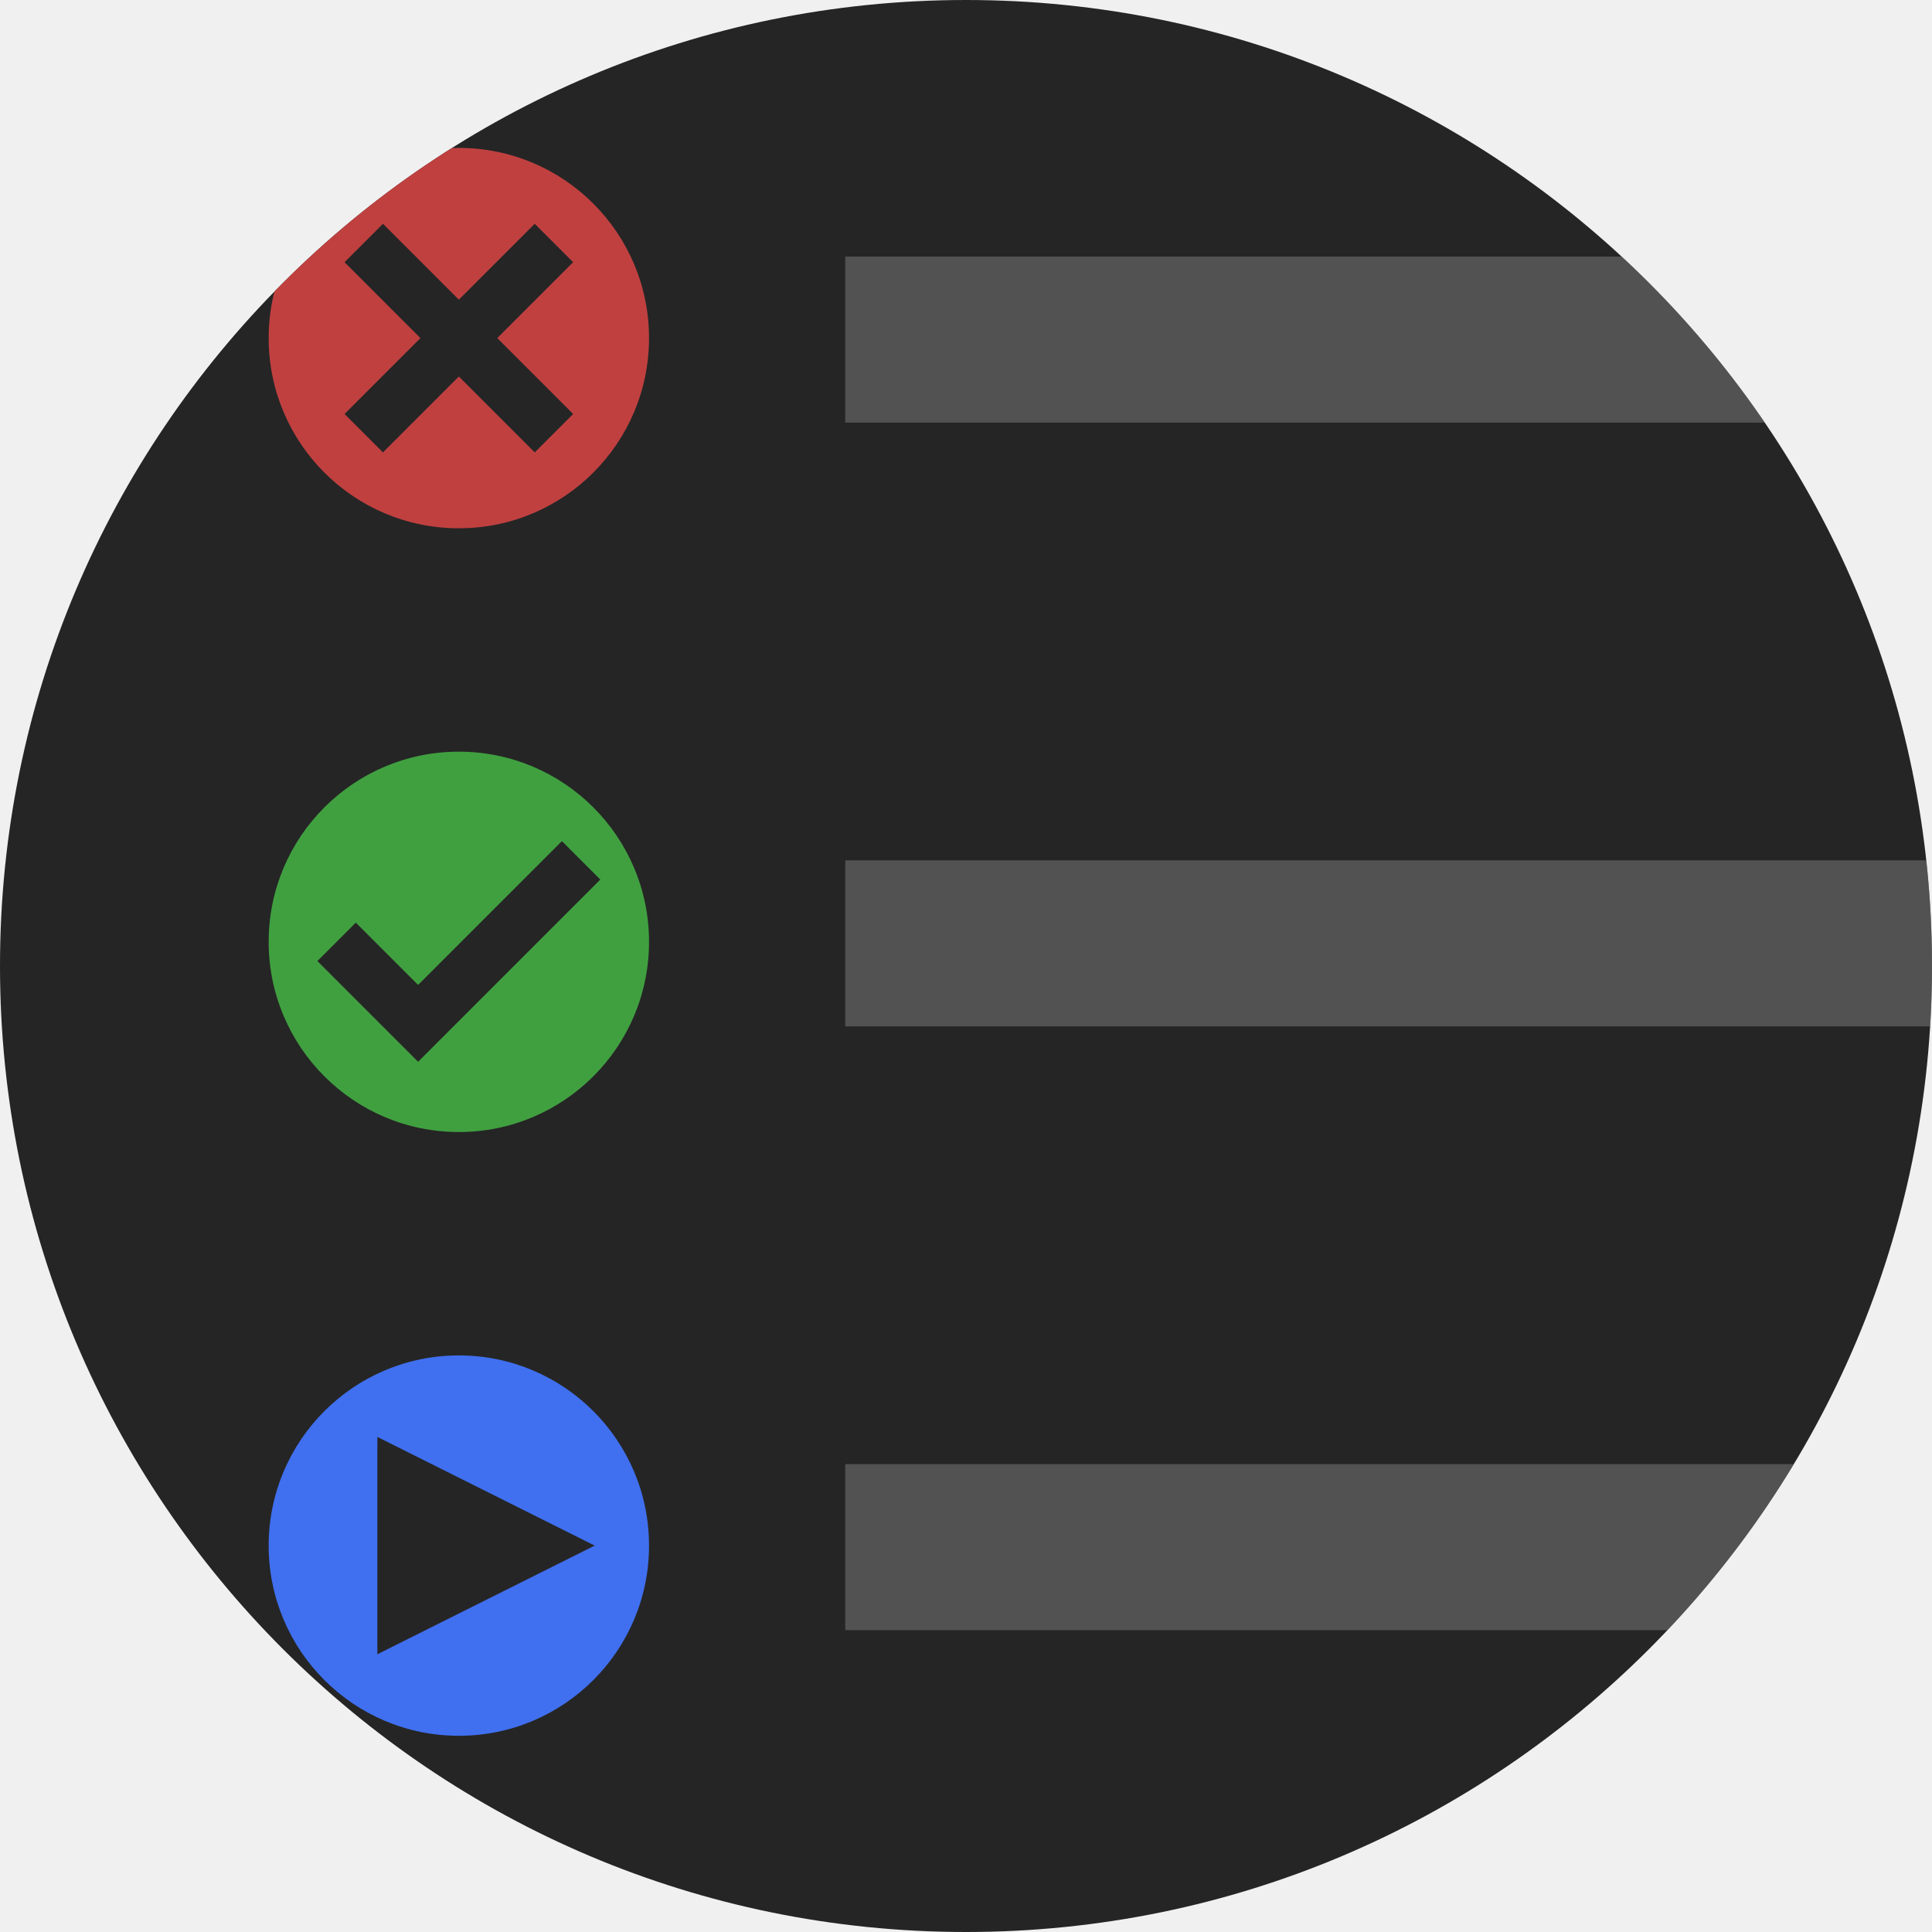
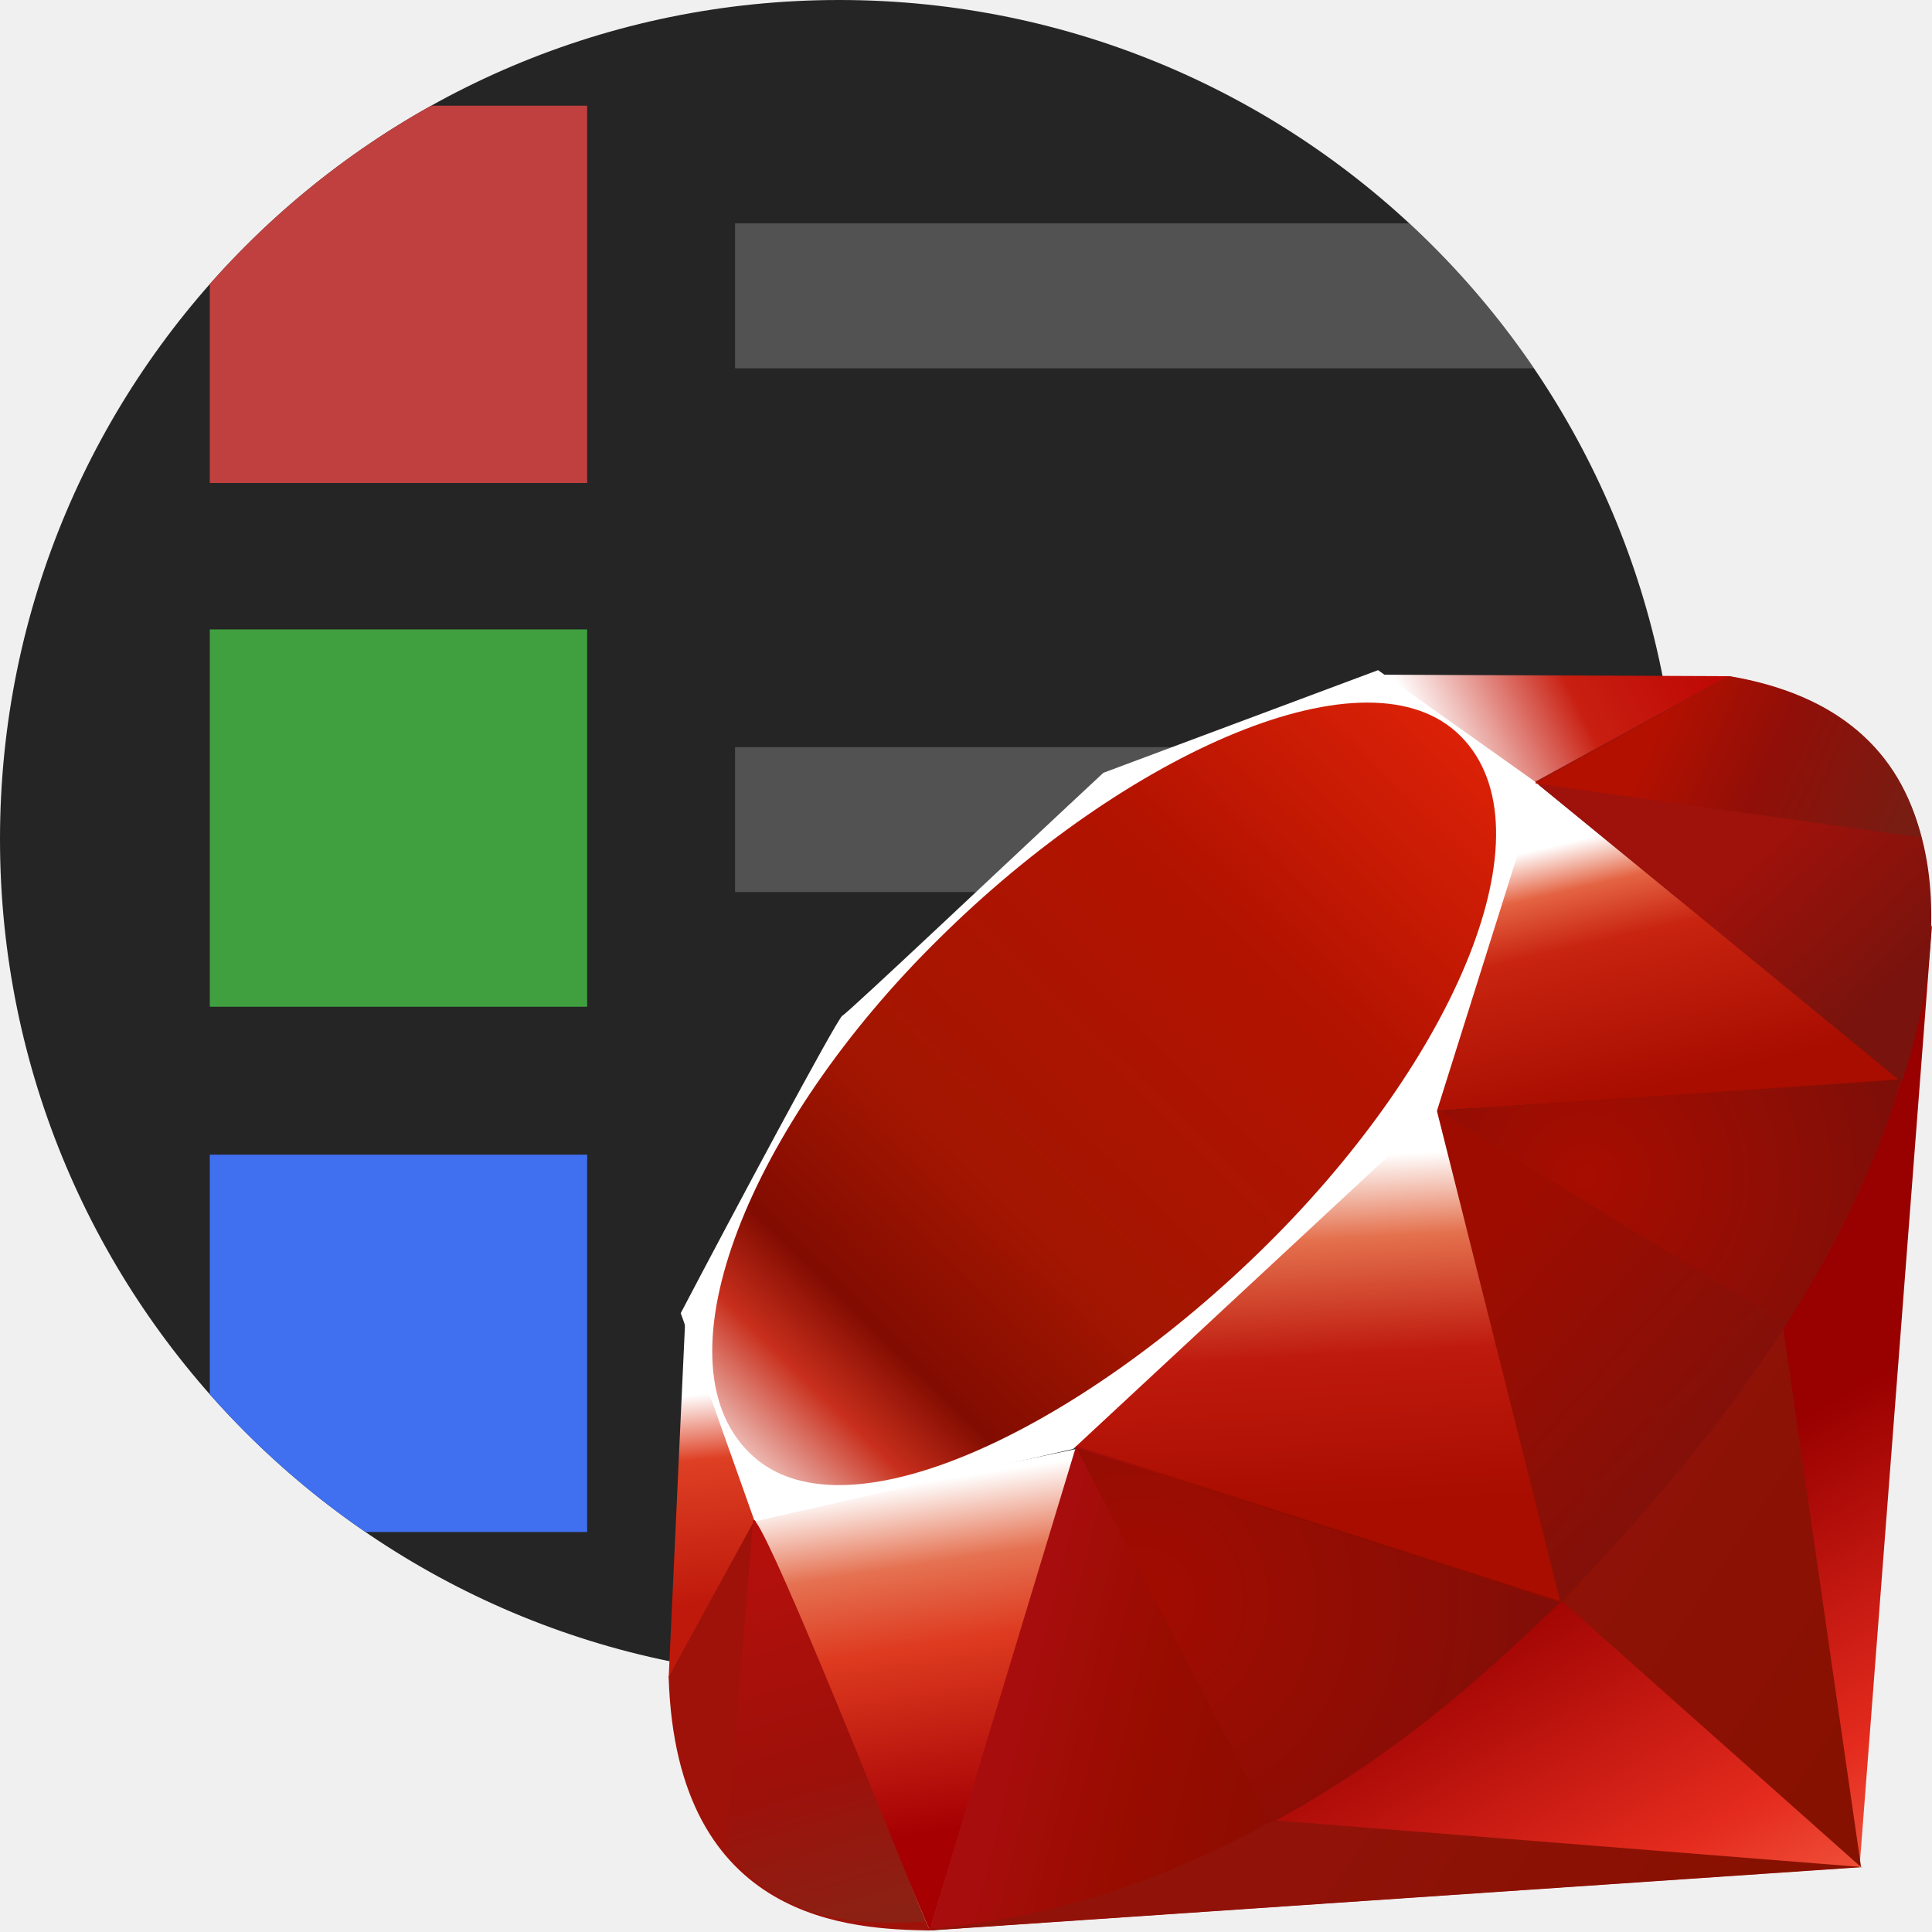
- <svg xmlns="http://www.w3.org/2000/svg" width="128" height="128" viewBox="0 0 128 128">
+ <svg xmlns="http://www.w3.org/2000/svg" xmlns:xlink="http://www.w3.org/1999/xlink" version="1.1" id="Layer_1" x="0" y="0" viewBox="0 0 128 128" xml:space="preserve">
+   <style>.st3{opacity:.5;fill:gray;enable-background:new}</style>
  <defs>
-     <mask id="passed-mask">
-       <circle cx="8" cy="8" r="7" style="fill: white;" />
-       <path d="M3.5,8 L6.5,11 L12.5,5" style="stroke: black; stroke-width: 2; fill: none;" />
-     </mask>
-     <mask id="failed-mask">
-       <circle cx="8" cy="8" r="7" style="fill: white;" />
-       <path d="M4.5,4.5 L11.5,11.5 M4.5,11.5 L11.5,4.5" style="stroke: black; stroke-width: 2px;" />
-     </mask>
-     <mask id="running-mask">
-       <circle cx="8" cy="8" r="7" style="fill: white;" />
-       <path d="M5,4 L13,8 L5,12 X" style="fill: black;" />
-     </mask>
-     <mask id="circle">
-       <circle cx="64" cy="64" r="64" style="fill: white;" />
-     </mask>
+     <circle id="SVGID_1_" cx="55.6" cy="55.6" r="55.6" />
  </defs>
-   <rect x="0" y="0" width="128" height="128" style="fill: #252525; mask: url(#circle);" />
-   <g style="mask: url(#circle);">
-     <g transform="translate(16,8)">
-       <rect width="16" height="16" style="fill: #c04040; mask: url(#failed-mask);" transform="scale(1.8,1.8)" />
-       <rect x="40" y="9" width="72" height="11" style="fill: #808080;" opacity="0.5" />
-     </g>
-     <g transform="translate(16,48)">
-       <rect width="16" height="16" style="fill: #40a040; mask: url(#passed-mask);" transform="scale(1.8,1.8)" />
-       <rect x="40" y="9" width="72" height="11" style="fill: #808080;" opacity="0.5" />
-     </g>
-     <g transform="translate(16,88)">
-       <rect width="16" height="16" style="fill: #4070f0; mask: url(#running-mask);" transform="scale(1.8,1.8)" />
-       <rect x="40" y="9" width="72" height="11" style="fill: #808080;" opacity="0.5" />
+   <clipPath id="SVGID_2_">
+     <use xlink:href="#SVGID_1_" overflow="visible" />
+   </clipPath>
+   <g clip-path="url(#SVGID_2_)">
+     <path fill="#252525" d="M0 0h111.2v111.2H0z" />
+     <path fill="#c04040" d="M-2.1-1h25v25h-25z" transform="translate(16 8)" />
+     <path class="st3" d="M32.7 6.8h62.6v9.6H32.7z" transform="translate(16 8)" />
+     <path fill="#40a040" d="M-2.1-6.3h25v25h-25z" transform="translate(16 48)" />
+     <path class="st3" d="M32.7 1.5h62.6v9.6H32.7z" transform="translate(16 48)" />
+     <g>
+       <path fill="#4070f0" d="M-2.1-11.5h25v25h-25z" transform="translate(16 88)" />
+       <path class="st3" d="M32.7-3.7h62.6v9.6H32.7z" transform="translate(16 88)" />
    </g>
  </g>
+   <g>
+     <linearGradient id="polygon3282_1_" gradientUnits="userSpaceOnUse" x1="117.836" y1="-5.523" x2="100.177" y2="25.655" gradientTransform="matrix(1 0 0 -1 0 130)">
+       <stop offset="0" stop-color="#fb7655" />
+       <stop offset="0" stop-color="#fb7655" />
+       <stop offset=".41" stop-color="#e42b1e" />
+       <stop offset=".99" stop-color="#900" />
+       <stop offset="1" stop-color="#900" />
+     </linearGradient>
+     <path id="polygon3282" fill="url(#polygon3282_1_)" d="M109.1 99.6l-47.7 28.3 61.8-4.2 4.8-62.4z" />
+     <linearGradient id="polygon3293_1_" gradientUnits="userSpaceOnUse" x1="126.633" y1="20.668" x2="103.875" y2="35.941" gradientTransform="matrix(1 0 0 -1 0 130)">
+       <stop offset="0" stop-color="#871101" />
+       <stop offset="0" stop-color="#871101" />
+       <stop offset=".99" stop-color="#911209" />
+       <stop offset="1" stop-color="#911209" />
+     </linearGradient>
+     <path id="polygon3293" fill="url(#polygon3293_1_)" d="M123.3 123.7L118 87l-14.5 19.1z" />
+     <linearGradient id="polygon3304_1_" gradientUnits="userSpaceOnUse" x1="108.424" y1="-6.468" x2="85.666" y2="8.804" gradientTransform="matrix(1 0 0 -1 0 130)">
+       <stop offset="0" stop-color="#871101" />
+       <stop offset="0" stop-color="#871101" />
+       <stop offset=".99" stop-color="#911209" />
+       <stop offset="1" stop-color="#911209" />
+     </linearGradient>
+     <path id="polygon3304" fill="url(#polygon3304_1_)" d="M123.4 123.7l-39-3.1-22.8 7.3z" />
+     <linearGradient id="polygon3319_1_" gradientUnits="userSpaceOnUse" x1="60.64" y1="31.723" x2="64.168" y2="8.794" gradientTransform="matrix(1 0 0 -1 0 130)">
+       <stop offset="0" stop-color="#fff" />
+       <stop offset="0" stop-color="#fff" />
+       <stop offset=".23" stop-color="#e57252" />
+       <stop offset=".46" stop-color="#de3b20" />
+       <stop offset=".99" stop-color="#a60003" />
+       <stop offset="1" stop-color="#a60003" />
+     </linearGradient>
+     <path id="polygon3319" fill="url(#polygon3319_1_)" d="M61.6 127.9L71.3 96l-21.4 4.5z" />
+     <linearGradient id="polygon3334_1_" gradientUnits="userSpaceOnUse" x1="84.907" y1="53.133" x2="86.207" y2="29.733" gradientTransform="matrix(1 0 0 -1 0 130)">
+       <stop offset="0" stop-color="#fff" />
+       <stop offset="0" stop-color="#fff" />
+       <stop offset=".23" stop-color="#e4714e" />
+       <stop offset=".56" stop-color="#be1a0d" />
+       <stop offset=".99" stop-color="#a80d00" />
+       <stop offset="1" stop-color="#a80d00" />
+     </linearGradient>
+     <path id="polygon3334" fill="url(#polygon3334_1_)" d="M103.5 106.2l-8.9-35.1-25.7 24.1z" />
+     <linearGradient id="polygon3349_1_" gradientUnits="userSpaceOnUse" x1="106.442" y1="74.763" x2="110.333" y2="57.992" gradientTransform="matrix(1 0 0 -1 0 130)">
+       <stop offset="0" stop-color="#fff" />
+       <stop offset="0" stop-color="#fff" />
+       <stop offset=".18" stop-color="#e46342" />
+       <stop offset=".4" stop-color="#c82410" />
+       <stop offset=".99" stop-color="#a80d00" />
+       <stop offset="1" stop-color="#a80d00" />
+     </linearGradient>
+     <path id="polygon3349" fill="url(#polygon3349_1_)" d="M126 71.6l-24.3-19.8L95 73.6z" />
+     <linearGradient id="polygon3362_1_" gradientUnits="userSpaceOnUse" x1="94.558" y1="80.669" x2="111.328" y2="89.053" gradientTransform="matrix(1 0 0 -1 0 130)">
+       <stop offset="0" stop-color="#fff" />
+       <stop offset="0" stop-color="#fff" />
+       <stop offset=".54" stop-color="#c81f11" />
+       <stop offset=".99" stop-color="#bf0905" />
+       <stop offset="1" stop-color="#bf0905" />
+     </linearGradient>
+     <path id="polygon3362" fill="url(#polygon3362_1_)" d="M114.6 44.8l-14.2 7.9-9-8z" />
+     <linearGradient id="polygon3375_1_" gradientUnits="userSpaceOnUse" x1="45.941" y1="37.569" x2="47.321" y2="23.75" gradientTransform="matrix(1 0 0 -1 0 130)">
+       <stop offset="0" stop-color="#fff" />
+       <stop offset="0" stop-color="#fff" />
+       <stop offset=".31" stop-color="#de4024" />
+       <stop offset=".99" stop-color="#bf190b" />
+       <stop offset="1" stop-color="#bf190b" />
+     </linearGradient>
+     <path id="polygon3375" fill="url(#polygon3375_1_)" d="M44.3 111.2l6-10.8-4.9-13z" />
+     <path id="path3377" d="M45.1 87l4.9 13.8L71.1 96l24.1-22.4L102 52l-10.7-7.6-18.2 6.8c-5.7 5.3-16.9 15.9-17.3 16.1-.4.3-7.4 13.4-10.7 19.7z" fill="#fff" />
+     <linearGradient id="path3400_1_" gradientUnits="userSpaceOnUse" x1="36.452" y1="20.015" x2="101.334" y2="86.732" gradientTransform="matrix(1 0 0 -1 0 130)">
+       <stop offset="0" stop-color="#bd0012" />
+       <stop offset="0" stop-color="#bd0012" />
+       <stop offset=".07" stop-color="#fff" />
+       <stop offset=".17" stop-color="#fff" />
+       <stop offset=".27" stop-color="#c82f1c" />
+       <stop offset=".33" stop-color="#820c01" />
+       <stop offset=".46" stop-color="#a31601" />
+       <stop offset=".72" stop-color="#b31301" />
+       <stop offset=".99" stop-color="#e82609" />
+       <stop offset="1" stop-color="#e82609" />
+     </linearGradient>
+     <path id="path3400" d="M62.2 62.2c12.4-12.3 28.5-19.6 34.6-13.4 6.1 6.2-.4 21.3-12.8 33.6s-28.3 20-34.4 13.8c-6.2-6.2.1-21.7 12.6-34z" fill="url(#path3400_1_)" />
+     <linearGradient id="path3413_1_" gradientUnits="userSpaceOnUse" x1="86.15" y1="13.285" x2="66.607" y2="18.108" gradientTransform="matrix(1 0 0 -1 0 130)">
+       <stop offset="0" stop-color="#8c0c01" />
+       <stop offset="0" stop-color="#8c0c01" />
+       <stop offset=".54" stop-color="#990c00" />
+       <stop offset=".99" stop-color="#a80d0e" />
+       <stop offset="1" stop-color="#a80d0e" />
+     </linearGradient>
+     <path id="path3413" d="M61.6 127.8l9.7-32 32.1 10.3c-11.6 10.9-24.5 20.1-41.8 21.7z" fill="url(#path3413_1_)" />
+     <linearGradient id="path3424_1_" gradientUnits="userSpaceOnUse" x1="119.717" y1="36.741" x2="102.356" y2="52.301" gradientTransform="matrix(1 0 0 -1 0 130)">
+       <stop offset="0" stop-color="#7e110b" />
+       <stop offset="0" stop-color="#7e110b" />
+       <stop offset=".99" stop-color="#9e0c00" />
+       <stop offset="1" stop-color="#9e0c00" />
+     </linearGradient>
+     <path id="path3424" d="M95.2 73.6l8.2 32.6c9.7-10.2 18.4-21.1 22.6-34.7.1 0-30.8 2.1-30.8 2.1z" fill="url(#path3424_1_)" />
+     <linearGradient id="path3435_1_" gradientUnits="userSpaceOnUse" x1="126.096" y1="65.292" x2="117.448" y2="74.537" gradientTransform="matrix(1 0 0 -1 0 130)">
+       <stop offset="0" stop-color="#79130d" />
+       <stop offset="0" stop-color="#79130d" />
+       <stop offset=".99" stop-color="#9e120b" />
+       <stop offset="1" stop-color="#9e120b" />
+     </linearGradient>
+     <path id="path3435" d="M126 71.7c3.3-9.9 4.1-24.2-11.5-26.9l-12.8 7L126 71.7z" fill="url(#path3435_1_)" />
+     <path id="path3437" d="M44.3 111.1c.5 16.4 12.3 16.7 17.3 16.8L50 100.7l-5.7 10.4z" fill="#9e1209" />
+     <radialGradient id="path3448_1_" cx="105.059" cy="52.004" r="21.276" gradientTransform="matrix(1 0 0 -1 0 130)" gradientUnits="userSpaceOnUse">
+       <stop offset="0" stop-color="#a80d00" />
+       <stop offset="0" stop-color="#a80d00" />
+       <stop offset=".99" stop-color="#7e0e08" />
+       <stop offset="1" stop-color="#7e0e08" />
+     </radialGradient>
+     <path id="path3448" d="M95.3 73.6c7.4 4.6 22.4 13.8 22.8 13.9.5.3 6.5-10.1 7.8-16 0 .1-30.6 2.1-30.6 2.1z" fill="url(#path3448_1_)" />
+     <radialGradient id="path3459_1_" cx="75.595" cy="23.966" r="28.283" gradientTransform="matrix(1 0 0 -1 0 130)" gradientUnits="userSpaceOnUse">
+       <stop offset="0" stop-color="#a30c00" />
+       <stop offset="0" stop-color="#a30c00" />
+       <stop offset=".99" stop-color="#800e08" />
+       <stop offset="1" stop-color="#800e08" />
+     </radialGradient>
+     <path id="path3459" d="M71.3 95.9l12.9 24.9c7.6-4.1 13.6-9.2 19.1-14.6l-32-10.3z" fill="url(#path3459_1_)" />
+     <linearGradient id="path3472_1_" gradientUnits="userSpaceOnUse" x1="55.559" y1="2.172" x2="48.512" y2="26.083" gradientTransform="matrix(1 0 0 -1 0 130)">
+       <stop offset="0" stop-color="#8b2114" />
+       <stop offset="0" stop-color="#8b2114" />
+       <stop offset=".43" stop-color="#9e100a" />
+       <stop offset=".99" stop-color="#b3100c" />
+       <stop offset="1" stop-color="#b3100c" />
+     </linearGradient>
+     <path id="path3472" d="M49.9 100.7l-1.8 21.8c3.5 4.7 8.2 5.1 13.2 4.8-3.6-9-10.8-26.9-11.4-26.6z" fill="url(#path3472_1_)" />
+     <linearGradient id="path3485_1_" gradientUnits="userSpaceOnUse" x1="109.626" y1="81.406" x2="125.427" y2="74.431" gradientTransform="matrix(1 0 0 -1 0 130)">
+       <stop offset="0" stop-color="#b31000" />
+       <stop offset="0" stop-color="#b31000" />
+       <stop offset=".44" stop-color="#910f08" />
+       <stop offset=".99" stop-color="#791c12" />
+       <stop offset="1" stop-color="#791c12" />
+     </linearGradient>
+     <path id="path3485" d="M101.7 51.9l25.6 3.6c-1.4-5.8-5.6-9.5-12.7-10.7l-12.9 7.1z" fill="url(#path3485_1_)" />
+   </g>
</svg>
